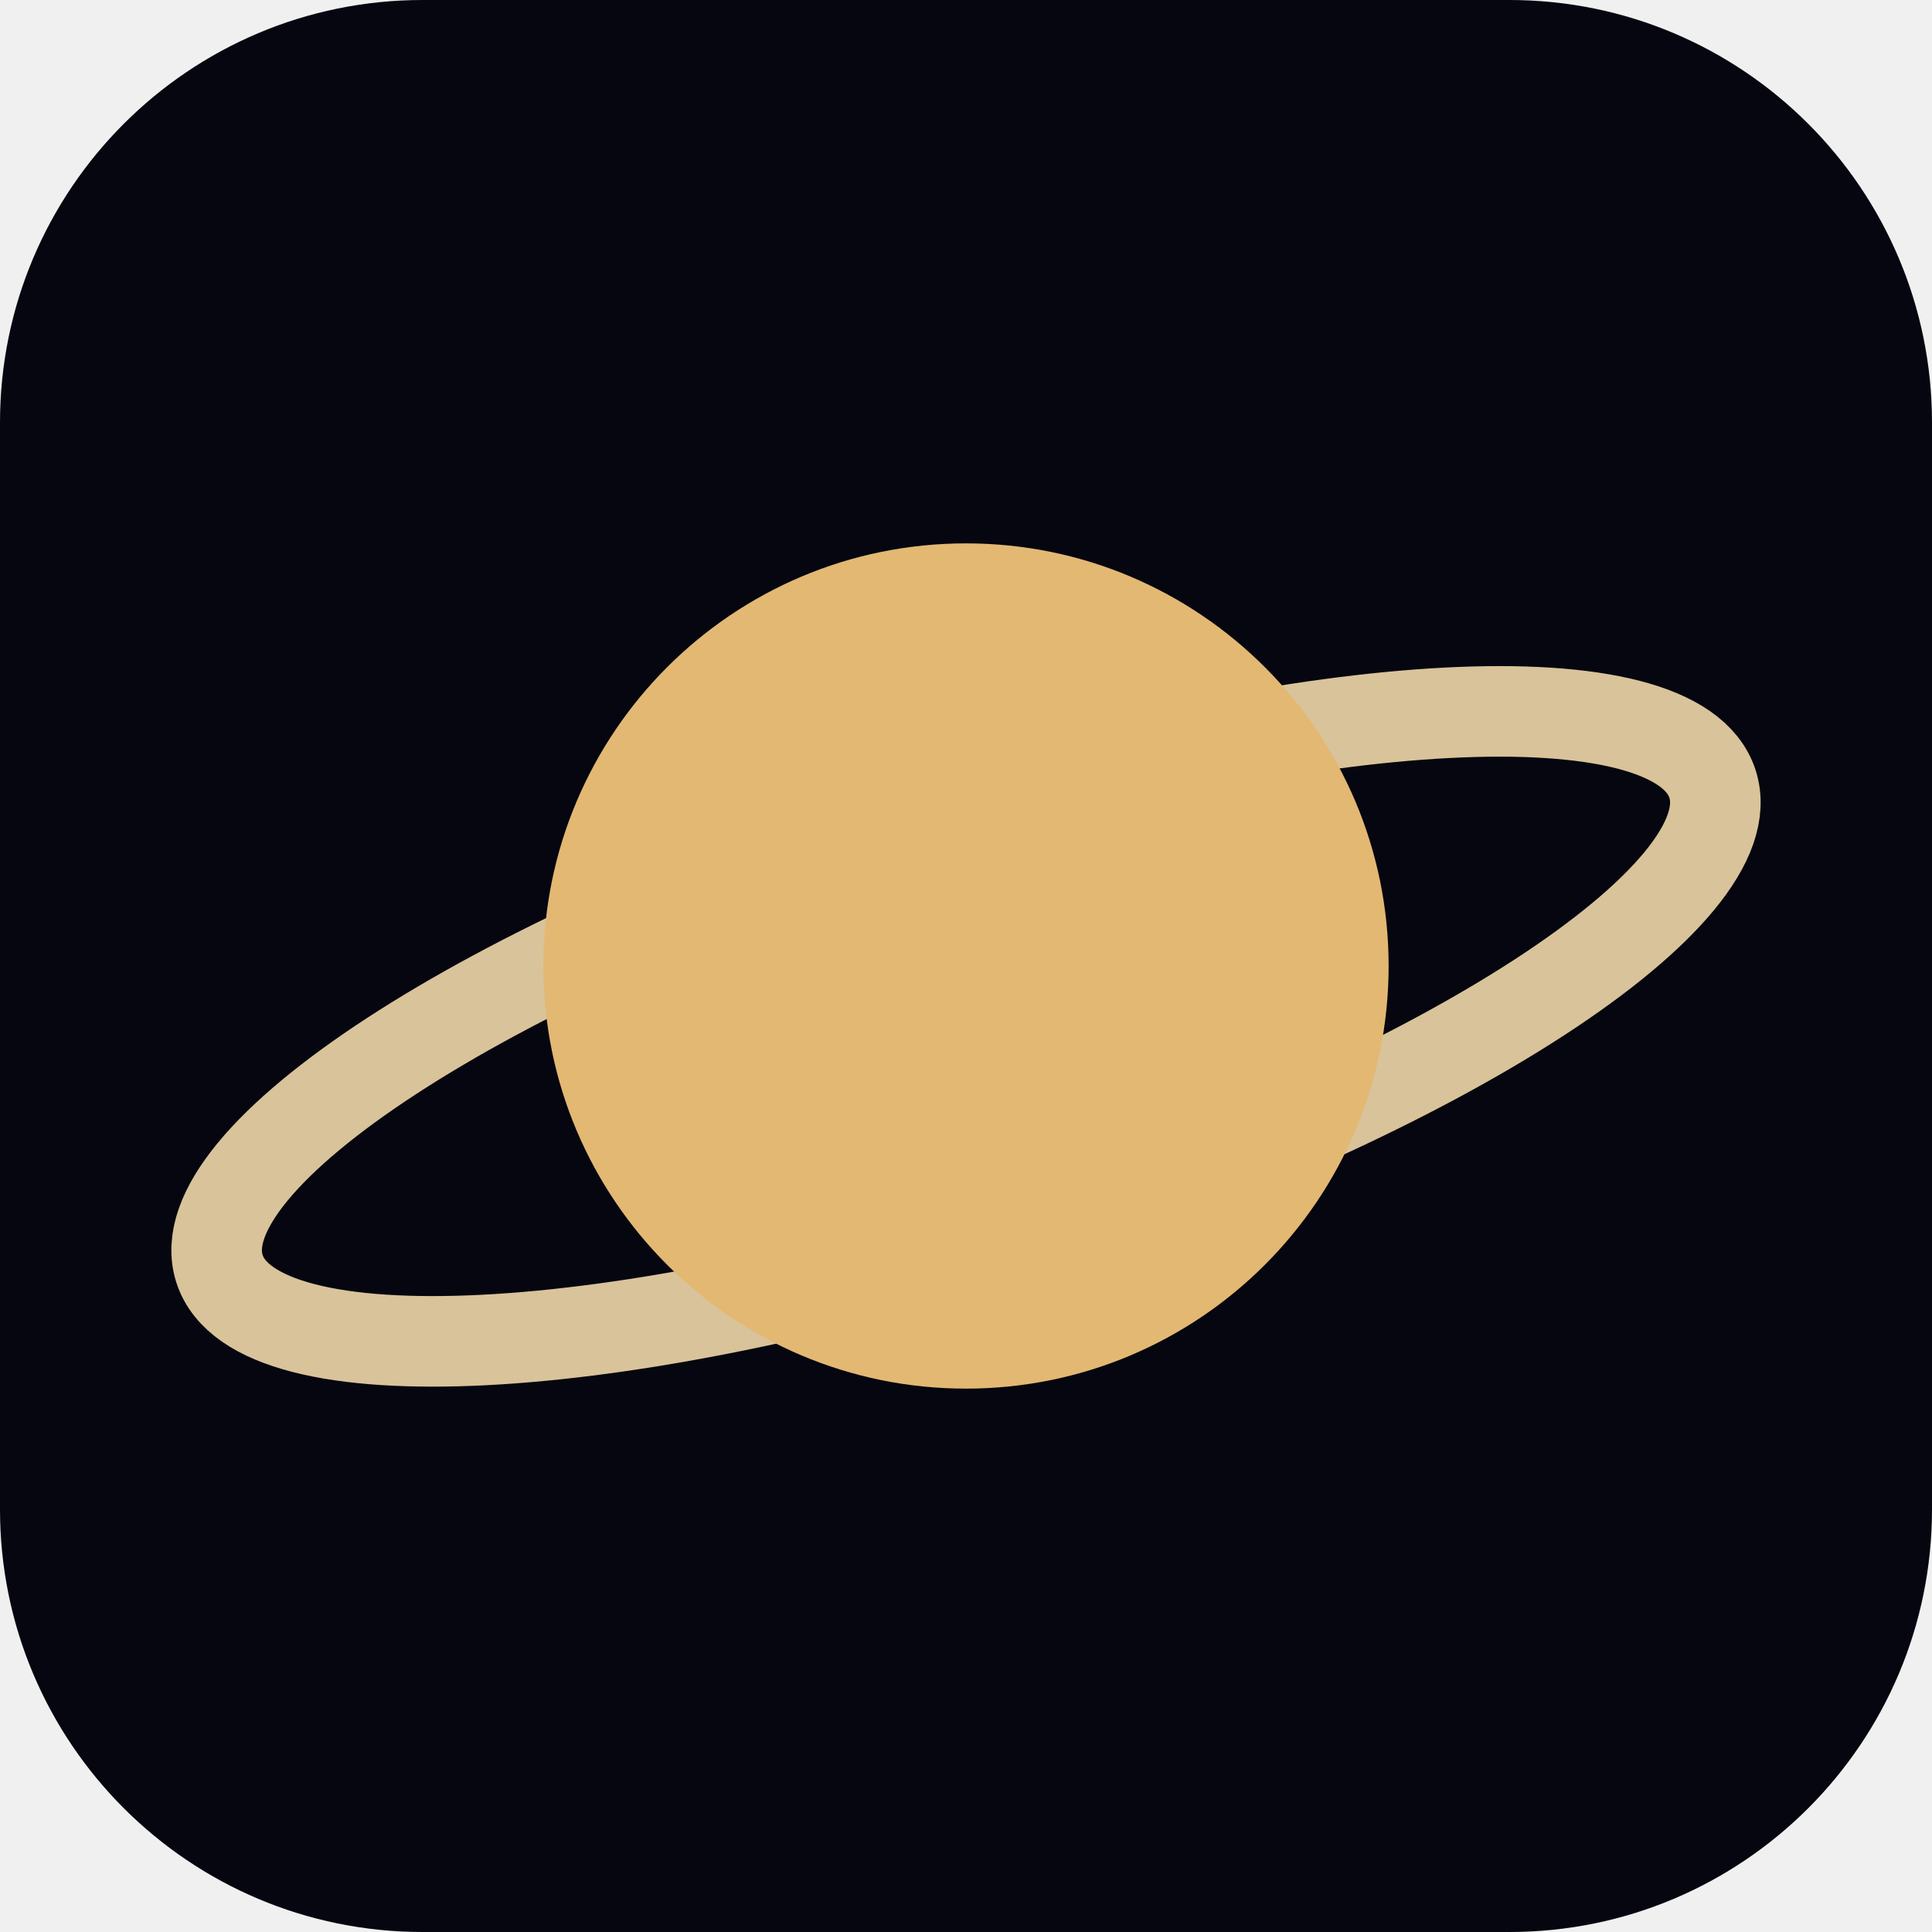
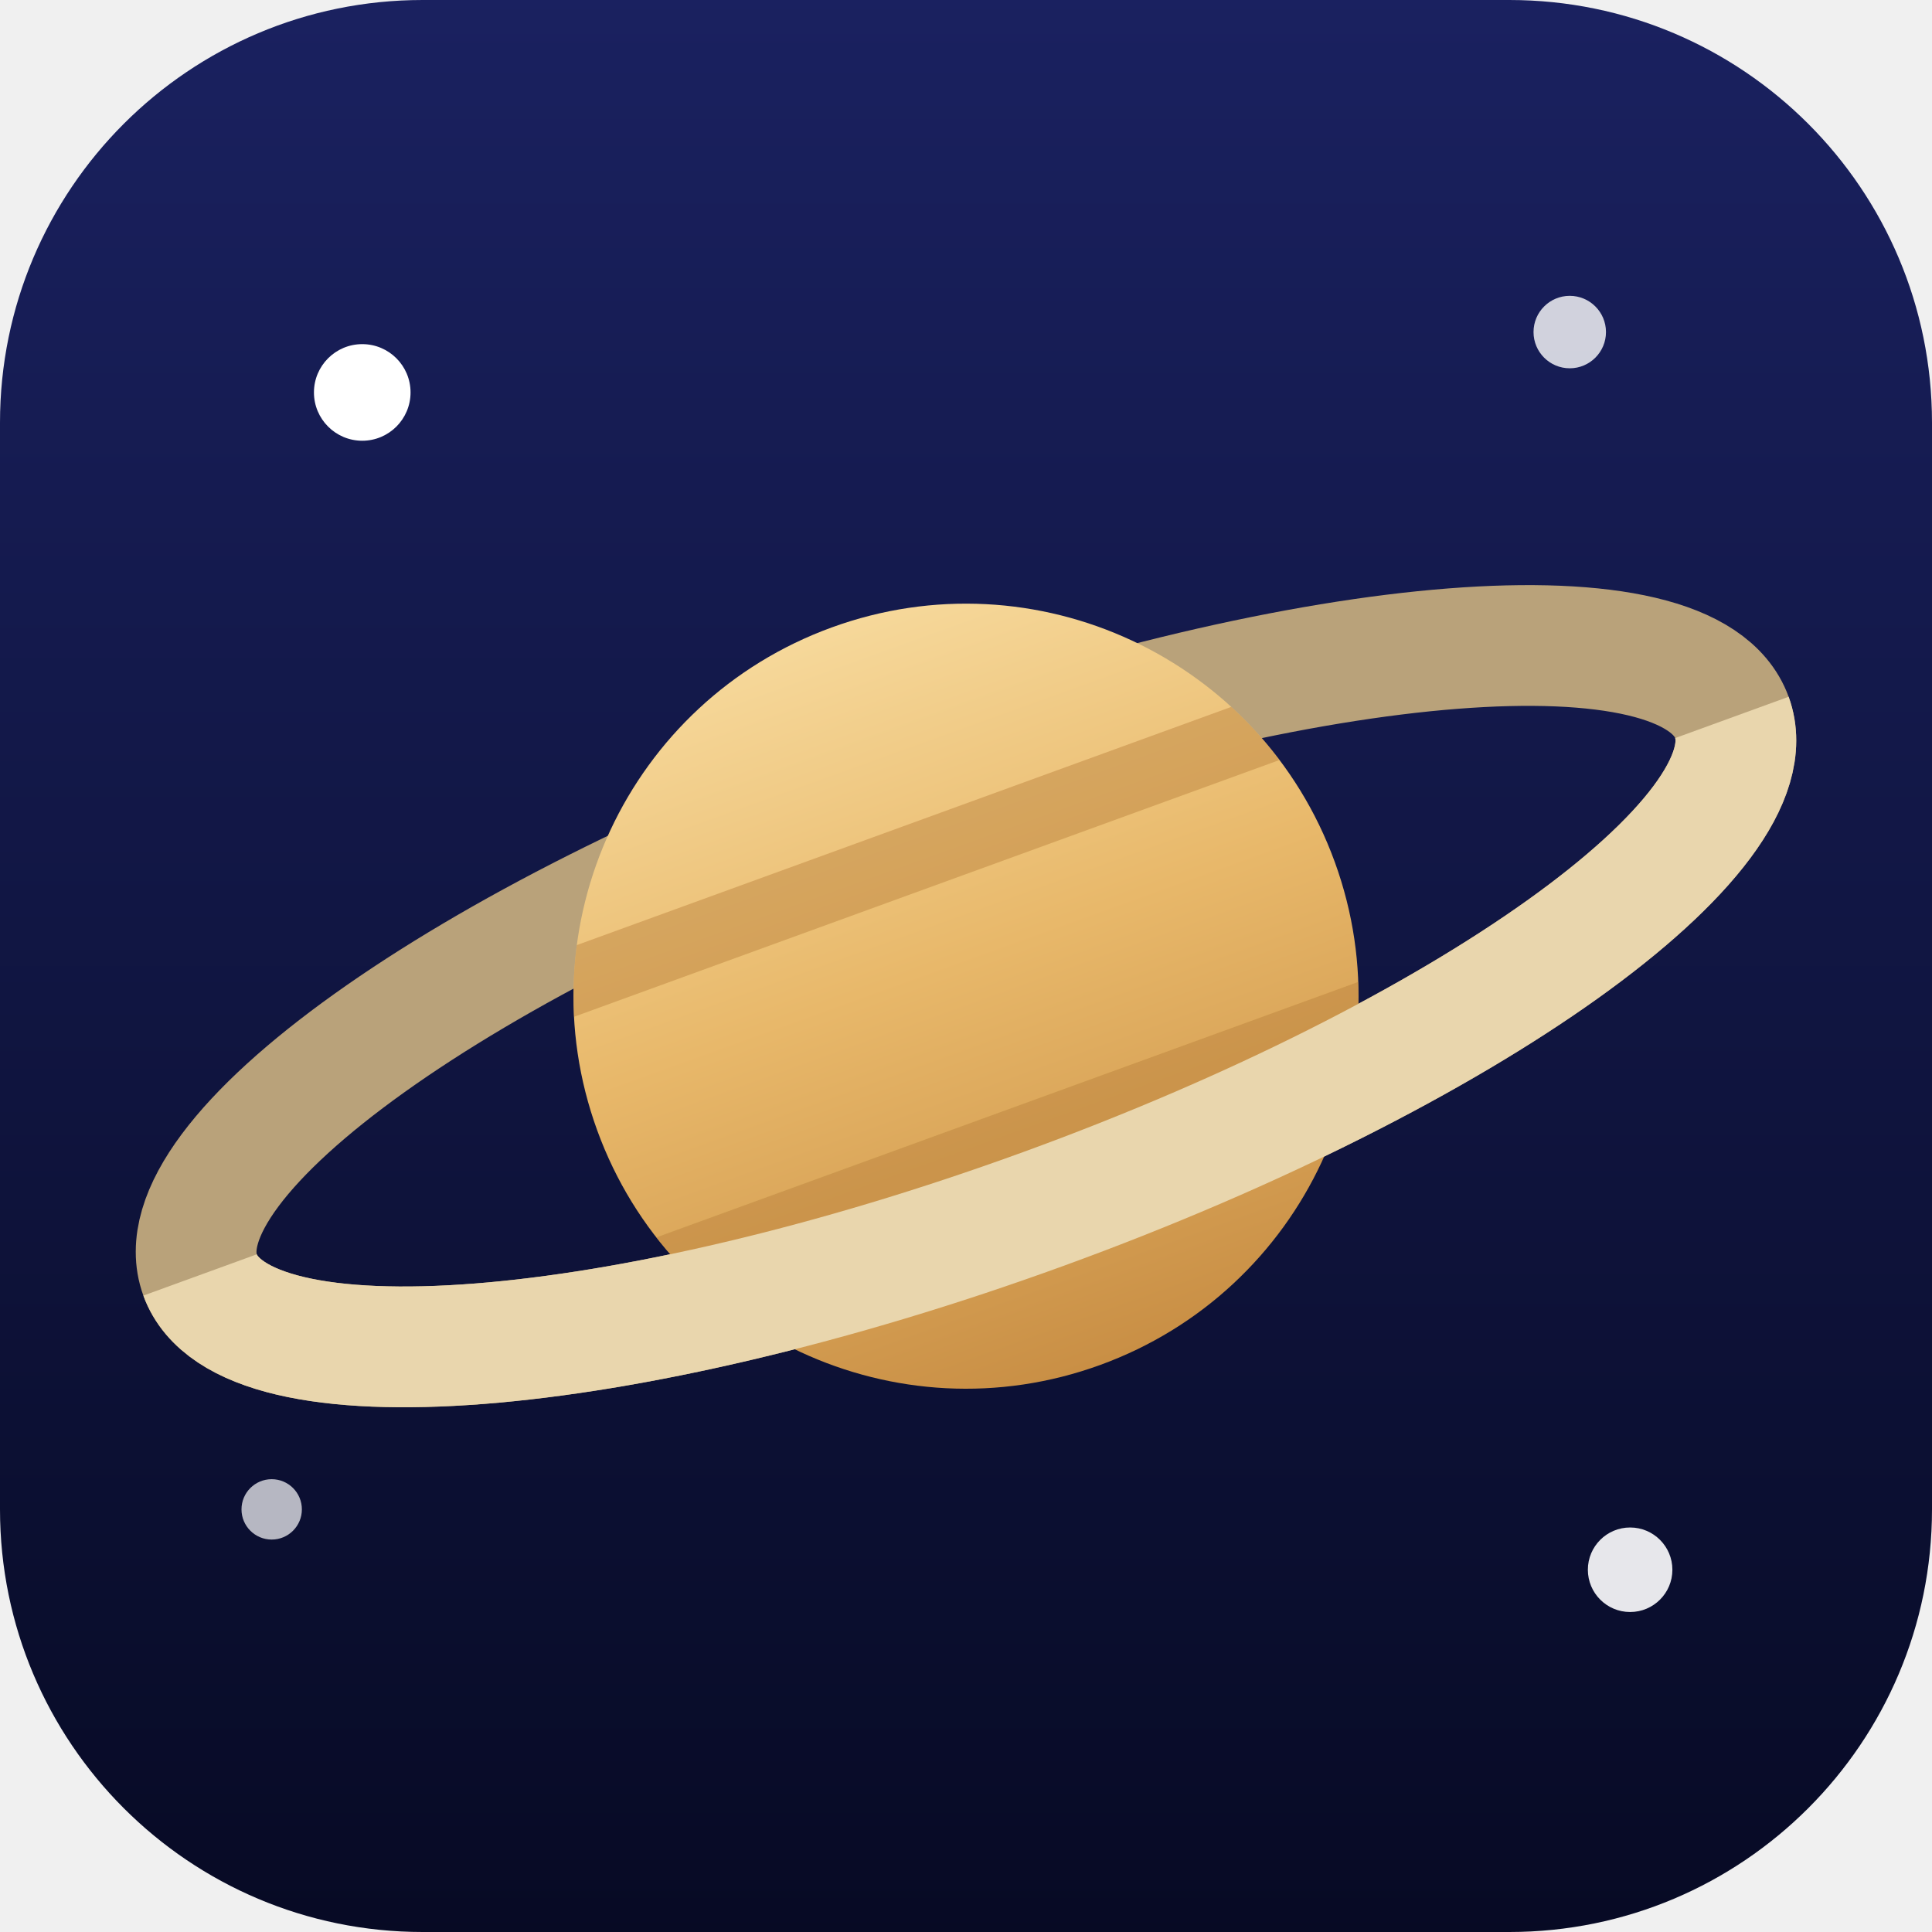
<svg xmlns="http://www.w3.org/2000/svg" viewBox="0 0 64 64">
-   <rect width="64" height="64" rx="14" fill="#05060f" />
-   <ellipse cx="32" cy="34" rx="26" ry="7" fill="none" stroke="#d9c39a" stroke-width="3" transform="rotate(-18 32 34)" />
-   <circle cx="32" cy="32" r="14" fill="#e3b873" />
+   <defs>
+     <linearGradient id="sky" x1="0" y1="0" x2="0" y2="1">
+       <stop offset="0" stop-color="#1a2160" />
+       <stop offset="1" stop-color="#070a24" />
+     </linearGradient>
+     <linearGradient id="planet" x1="0" y1="0" x2="0" y2="1">
+       <stop offset="0" stop-color="#f6d89a" />
+       <stop offset="0.45" stop-color="#e8b86a" />
+       <stop offset="1" stop-color="#c98f45" />
+     </linearGradient>
+     <clipPath id="ball">
+       <circle cx="32" cy="33" r="13" />
+     </clipPath>
+   </defs>
+   <rect width="64" height="64" rx="14" fill="url(#sky)" />
+   <circle cx="12" cy="13" r="1.6" fill="#fff" />
+   <circle cx="52" cy="11" r="1.2" fill="#fff" opacity="0.8" />
+   <circle cx="54" cy="52" r="1.4" fill="#fff" opacity="0.9" />
+   <circle cx="9" cy="50" r="1" fill="#fff" opacity="0.7" />
+   <g transform="rotate(-20 32 33)">
+     <ellipse cx="32" cy="33" rx="27" ry="7.5" fill="none" stroke="#b9a27a" stroke-width="4" />
+     <circle cx="32" cy="33" r="13" fill="url(#planet)" />
+     <g clip-path="url(#ball)" fill="#b97e3a" opacity="0.45">
+       <rect x="10" y="27" width="44" height="2.2" />
+       <rect x="10" y="37" width="44" height="2.6" />
+     </g>
+     <path d="M5 33 A27 7.5 0 0 0 59 33" fill="none" stroke="#e9d6ad" stroke-width="4" />
+   </g>
</svg>
